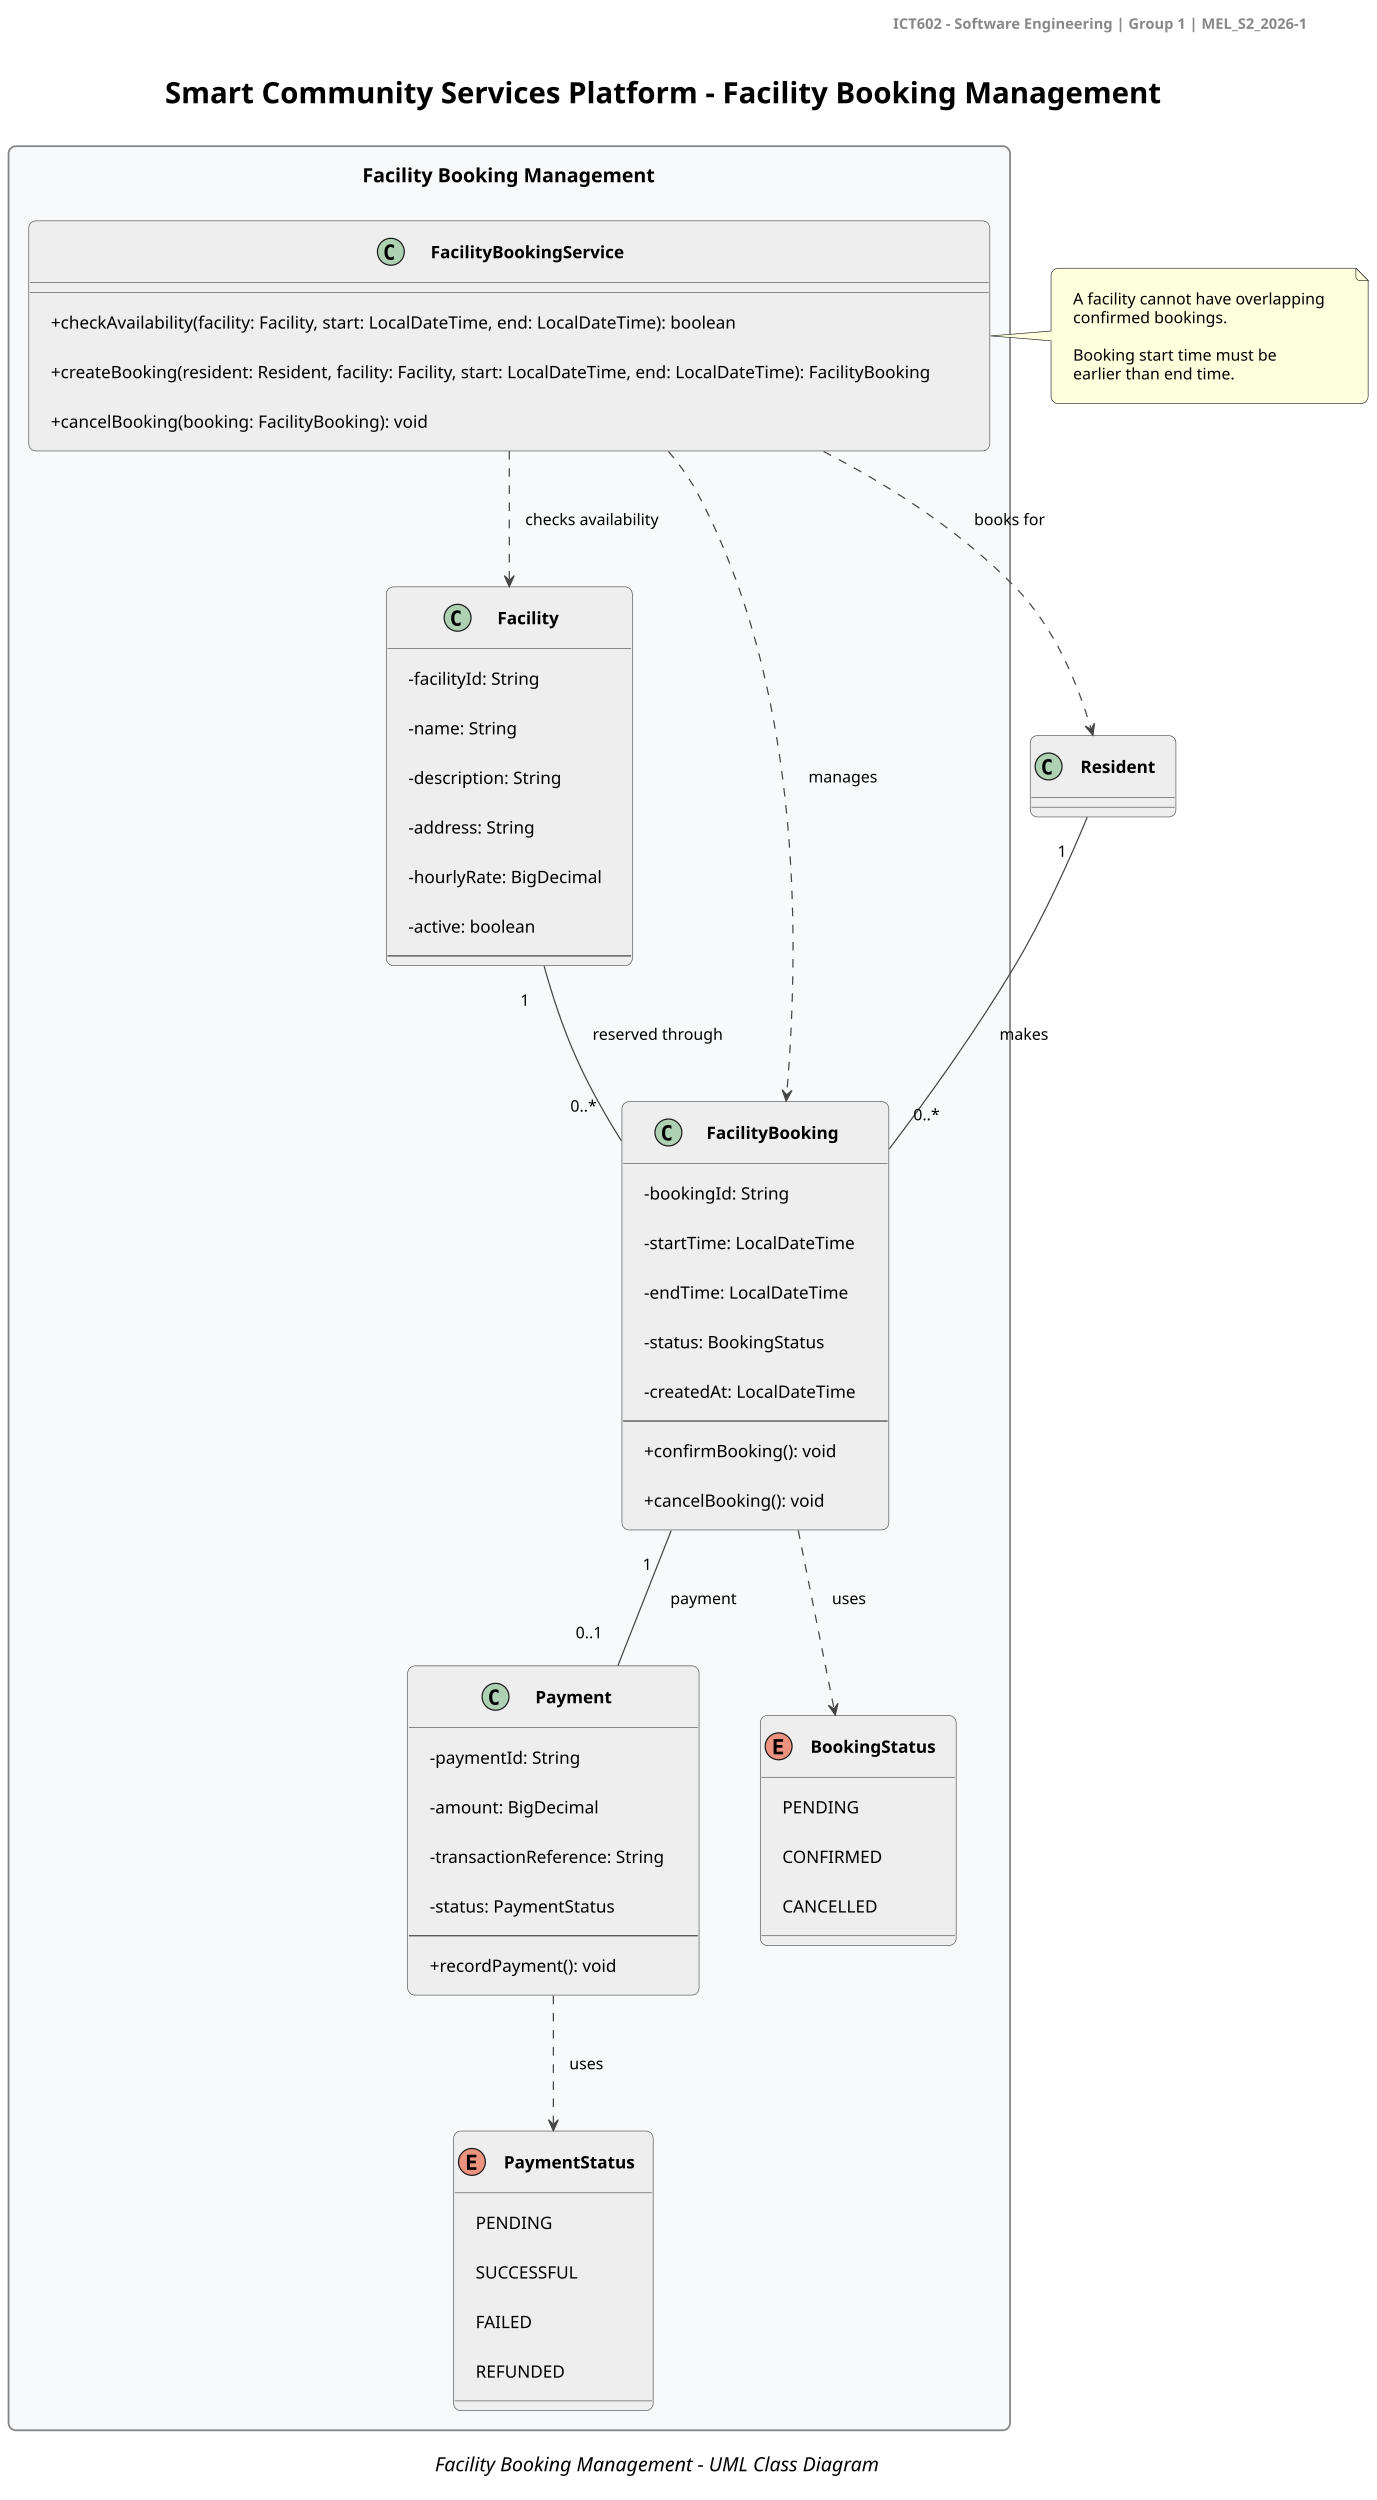
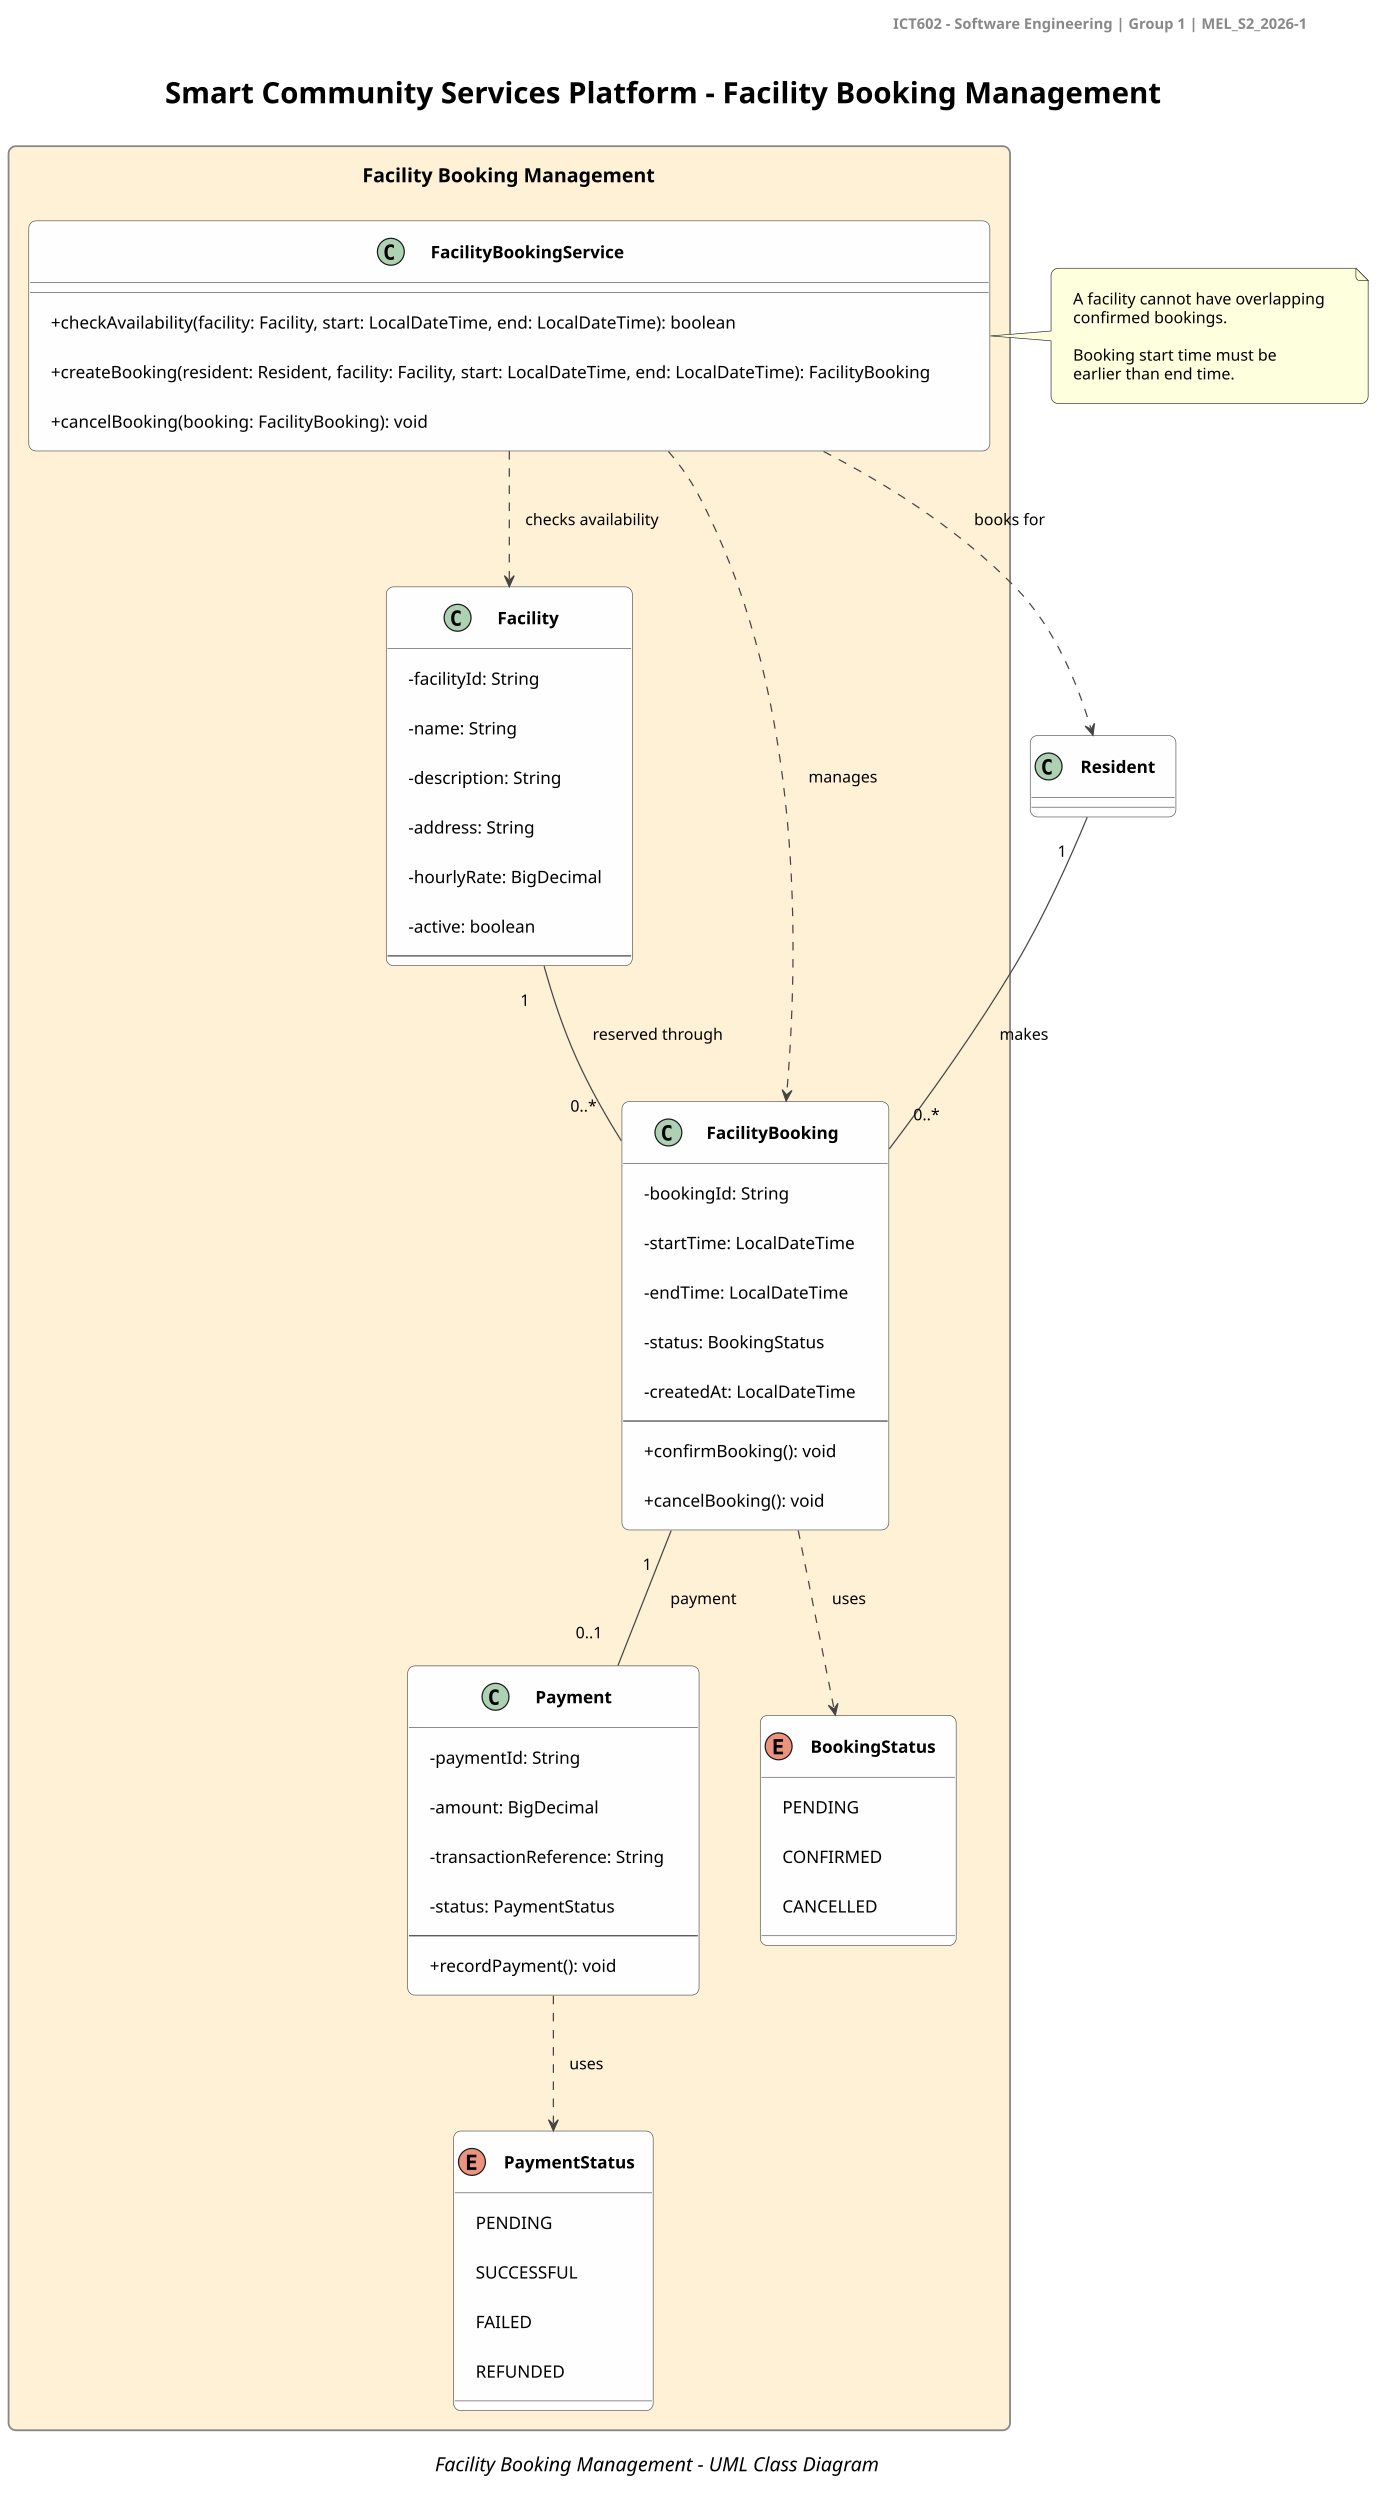
<svg xmlns="http://www.w3.org/2000/svg" contentStyleType="text/css" height="2042px" preserveAspectRatio="none" style="width:1124px;height:2042px;background:#FFFFFF;" version="1.1" viewBox="0 0 1124 2042" width="1124px" zoomAndPan="magnify">
  <defs />
  <g>
    <text fill="#888888" font-family="sans-serif" font-size="12" font-weight="bold" lengthAdjust="spacing" textLength="369" x="729.5" y="23.602">ICT602 - Software Engineering | Group 1 | MEL_S2_2026-1</text>
    <text fill="#000000" font-family="sans-serif" font-size="24" font-weight="bold" lengthAdjust="spacing" textLength="841" x="134.75" y="84.336">Smart Community Services Platform - Facility Booking Management</text>
    <g id="cluster_Facility Booking Management">
-       <rect fill="#F8F9FA" height="1865.65" rx="6" ry="6" style="stroke:#888888;stroke-width:1.5;" width="818" x="7" y="119.398" />
+       <rect fill="#FFF1D6" height="1865.65" rx="6" ry="6" style="stroke:#888888;stroke-width:1.5;" width="818" x="7" y="119.398" />
      <text fill="#000000" font-family="sans-serif" font-size="16" font-weight="bold" lengthAdjust="spacing" textLength="240" x="296" y="148.867">Facility Booking Management</text>
    </g>
    <g id="elem_Facility">
-       <rect codeLine="7" fill="#EEEEEE" height="309.418" id="Facility" rx="6" ry="6" style="stroke:#444444;stroke-width:0.5;" width="201" x="315.5" y="479.348" />
+       <rect codeLine="7" fill="#FEFEFE" height="309.418" id="Facility" rx="6" ry="6" style="stroke:#444444;stroke-width:0.5;" width="201" x="315.5" y="479.348" />
      <ellipse cx="373.75" cy="504.593" fill="#ADD1B2" rx="11" ry="11" style="stroke:#181818;stroke-width:1.0;" />
      <path d="M376.223,510.736 Q375.642,511.034 375.003,511.184 Q374.364,511.333 373.658,511.333 Q371.151,511.333 369.832,509.681 Q368.512,508.03 368.512,504.909 Q368.512,501.779 369.832,500.127 Q371.151,498.475 373.658,498.475 Q374.364,498.475 375.011,498.625 Q375.659,498.774 376.223,499.073 L376.223,501.796 Q375.592,501.215 374.999,500.945 Q374.405,500.675 373.774,500.675 Q372.43,500.675 371.745,501.742 Q371.06,502.808 371.06,504.909 Q371.06,507 371.745,508.067 Q372.43,509.134 373.774,509.134 Q374.405,509.134 374.999,508.864 Q375.592,508.594 376.223,508.013 Z " fill="#000000" />
      <text fill="#000000" font-family="sans-serif" font-size="14" font-weight="bold" lengthAdjust="spacing" textLength="52" x="406.25" y="509.884">Facility</text>
      <line style="stroke:#444444;stroke-width:0.5;" x1="316.5" x2="515.5" y1="529.837" y2="529.837" />
      <text fill="#000000" font-family="sans-serif" font-size="14" lengthAdjust="spacing" textLength="114" x="333.5" y="559.372">-facilityId: String</text>
      <text fill="#000000" font-family="sans-serif" font-size="14" lengthAdjust="spacing" textLength="95" x="333.5" y="599.86">-name: String</text>
      <text fill="#000000" font-family="sans-serif" font-size="14" lengthAdjust="spacing" textLength="134" x="333.5" y="640.348">-description: String</text>
      <text fill="#000000" font-family="sans-serif" font-size="14" lengthAdjust="spacing" textLength="111" x="333.5" y="680.837">-address: String</text>
      <text fill="#000000" font-family="sans-serif" font-size="14" lengthAdjust="spacing" textLength="165" x="333.5" y="721.325">-hourlyRate: BigDecimal</text>
      <text fill="#000000" font-family="sans-serif" font-size="14" lengthAdjust="spacing" textLength="111" x="333.5" y="761.813">-active: boolean</text>
      <line style="stroke:#444444;stroke-width:1.0;" x1="316.5" x2="515.5" y1="780.766" y2="780.766" />
    </g>
    <g id="elem_FacilityBooking">
-       <rect codeLine="17" fill="#EEEEEE" height="349.906" id="FacilityBooking" rx="6" ry="6" style="stroke:#444444;stroke-width:0.5;" width="218" x="508" y="899.768" />
+       <rect codeLine="17" fill="#FEFEFE" height="349.906" id="FacilityBooking" rx="6" ry="6" style="stroke:#444444;stroke-width:0.5;" width="218" x="508" y="899.768" />
      <ellipse cx="545.95" cy="925.013" fill="#ADD1B2" rx="11" ry="11" style="stroke:#181818;stroke-width:1.0;" />
      <path d="M548.423,931.156 Q547.842,931.455 547.203,931.604 Q546.564,931.753 545.858,931.753 Q543.351,931.753 542.032,930.101 Q540.712,928.45 540.712,925.328 Q540.712,922.199 542.032,920.547 Q543.351,918.895 545.858,918.895 Q546.564,918.895 547.211,919.045 Q547.859,919.194 548.423,919.493 L548.423,922.216 Q547.792,921.635 547.199,921.365 Q546.605,921.095 545.974,921.095 Q544.63,921.095 543.945,922.162 Q543.26,923.228 543.26,925.328 Q543.26,927.42 543.945,928.487 Q544.63,929.554 545.974,929.554 Q546.605,929.554 547.199,929.284 Q547.792,929.014 548.423,928.433 Z " fill="#000000" />
      <text fill="#000000" font-family="sans-serif" font-size="14" font-weight="bold" lengthAdjust="spacing" textLength="111" x="577.05" y="930.304">FacilityBooking</text>
      <line style="stroke:#444444;stroke-width:0.5;" x1="509" x2="725" y1="950.257" y2="950.257" />
      <text fill="#000000" font-family="sans-serif" font-size="14" lengthAdjust="spacing" textLength="127" x="526" y="979.792">-bookingId: String</text>
      <text fill="#000000" font-family="sans-serif" font-size="14" lengthAdjust="spacing" textLength="181" x="526" y="1020.28">-startTime: LocalDateTime</text>
      <text fill="#000000" font-family="sans-serif" font-size="14" lengthAdjust="spacing" textLength="176" x="526" y="1060.768">-endTime: LocalDateTime</text>
      <text fill="#000000" font-family="sans-serif" font-size="14" lengthAdjust="spacing" textLength="155" x="526" y="1101.257">-status: BookingStatus</text>
      <text fill="#000000" font-family="sans-serif" font-size="14" lengthAdjust="spacing" textLength="182" x="526" y="1141.745">-createdAt: LocalDateTime</text>
      <line style="stroke:#444444;stroke-width:1.0;" x1="509" x2="725" y1="1160.698" y2="1160.698" />
      <text fill="#000000" font-family="sans-serif" font-size="14" lengthAdjust="spacing" textLength="167" x="526" y="1190.233">+confirmBooking(): void</text>
      <text fill="#000000" font-family="sans-serif" font-size="14" lengthAdjust="spacing" textLength="157" x="526" y="1230.722">+cancelBooking(): void</text>
    </g>
    <g id="elem_Payment">
-       <rect codeLine="28" fill="#EEEEEE" height="268.93" id="Payment" rx="6" ry="6" style="stroke:#444444;stroke-width:0.5;" width="238" x="333" y="1360.678" />
+       <rect codeLine="28" fill="#FEFEFE" height="268.93" id="Payment" rx="6" ry="6" style="stroke:#444444;stroke-width:0.5;" width="238" x="333" y="1360.678" />
      <ellipse cx="404.75" cy="1385.923" fill="#ADD1B2" rx="11" ry="11" style="stroke:#181818;stroke-width:1.0;" />
      <path d="M407.223,1392.066 Q406.642,1392.364 406.003,1392.514 Q405.364,1392.663 404.658,1392.663 Q402.151,1392.663 400.832,1391.011 Q399.512,1389.36 399.512,1386.238 Q399.512,1383.109 400.832,1381.457 Q402.151,1379.805 404.658,1379.805 Q405.364,1379.805 406.011,1379.955 Q406.659,1380.104 407.223,1380.403 L407.223,1383.126 Q406.592,1382.545 405.999,1382.275 Q405.405,1382.005 404.774,1382.005 Q403.43,1382.005 402.745,1383.072 Q402.06,1384.138 402.06,1386.238 Q402.06,1388.33 402.745,1389.397 Q403.43,1390.464 404.774,1390.464 Q405.405,1390.464 405.999,1390.194 Q406.592,1389.924 407.223,1389.343 Z " fill="#000000" />
      <text fill="#000000" font-family="sans-serif" font-size="14" font-weight="bold" lengthAdjust="spacing" textLength="62" x="437.25" y="1391.214">Payment</text>
      <line style="stroke:#444444;stroke-width:0.5;" x1="334" x2="570" y1="1411.167" y2="1411.167" />
      <text fill="#000000" font-family="sans-serif" font-size="14" lengthAdjust="spacing" textLength="129" x="351" y="1440.702">-paymentId: String</text>
      <text fill="#000000" font-family="sans-serif" font-size="14" lengthAdjust="spacing" textLength="144" x="351" y="1481.19">-amount: BigDecimal</text>
      <text fill="#000000" font-family="sans-serif" font-size="14" lengthAdjust="spacing" textLength="202" x="351" y="1521.678">-transactionReference: String</text>
      <text fill="#000000" font-family="sans-serif" font-size="14" lengthAdjust="spacing" textLength="157" x="351" y="1562.167">-status: PaymentStatus</text>
      <line style="stroke:#444444;stroke-width:1.0;" x1="334" x2="570" y1="1581.12" y2="1581.12" />
      <text fill="#000000" font-family="sans-serif" font-size="14" lengthAdjust="spacing" textLength="161" x="351" y="1610.655">+recordPayment(): void</text>
    </g>
    <g id="elem_FacilityBookingService">
-       <rect codeLine="37" fill="#EEEEEE" height="187.953" id="FacilityBookingService" rx="6" ry="6" style="stroke:#444444;stroke-width:0.5;" width="785" x="23.5" y="180.398" />
+       <rect codeLine="37" fill="#FEFEFE" height="187.953" id="FacilityBookingService" rx="6" ry="6" style="stroke:#444444;stroke-width:0.5;" width="785" x="23.5" y="180.398" />
      <ellipse cx="319.25" cy="205.643" fill="#ADD1B2" rx="11" ry="11" style="stroke:#181818;stroke-width:1.0;" />
      <path d="M321.723,211.786 Q321.142,212.084 320.503,212.234 Q319.864,212.383 319.158,212.383 Q316.651,212.383 315.332,210.731 Q314.012,209.08 314.012,205.958 Q314.012,202.829 315.332,201.177 Q316.651,199.525 319.158,199.525 Q319.864,199.525 320.511,199.675 Q321.159,199.824 321.723,200.123 L321.723,202.846 Q321.092,202.265 320.499,201.995 Q319.905,201.725 319.274,201.725 Q317.93,201.725 317.245,202.792 Q316.56,203.858 316.56,205.958 Q316.56,208.05 317.245,209.117 Q317.93,210.184 319.274,210.184 Q319.905,210.184 320.499,209.914 Q321.092,209.644 321.723,209.063 Z " fill="#000000" />
      <text fill="#000000" font-family="sans-serif" font-size="14" font-weight="bold" lengthAdjust="spacing" textLength="161" x="351.75" y="210.934">FacilityBookingService</text>
      <line style="stroke:#444444;stroke-width:0.5;" x1="24.5" x2="807.5" y1="230.887" y2="230.887" />
      <line style="stroke:#444444;stroke-width:0.5;" x1="24.5" x2="807.5" y1="238.887" y2="238.887" />
      <text fill="#000000" font-family="sans-serif" font-size="14" lengthAdjust="spacing" textLength="586" x="41.5" y="268.422">+checkAvailability(facility: Facility, start: LocalDateTime, end: LocalDateTime): boolean</text>
      <text fill="#000000" font-family="sans-serif" font-size="14" lengthAdjust="spacing" textLength="749" x="41.5" y="308.91">+createBooking(resident: Resident, facility: Facility, start: LocalDateTime, end: LocalDateTime): FacilityBooking</text>
      <text fill="#000000" font-family="sans-serif" font-size="14" lengthAdjust="spacing" textLength="325" x="41.5" y="349.398">+cancelBooking(booking: FacilityBooking): void</text>
    </g>
    <g id="elem_BookingStatus">
-       <rect codeLine="43" fill="#EEEEEE" height="187.953" id="BookingStatus" rx="6" ry="6" style="stroke:#444444;stroke-width:0.5;" width="160" x="621" y="1401.168" />
+       <rect codeLine="43" fill="#FEFEFE" height="187.953" id="BookingStatus" rx="6" ry="6" style="stroke:#444444;stroke-width:0.5;" width="160" x="621" y="1401.168" />
      <ellipse cx="636" cy="1426.413" fill="#EB937F" rx="11" ry="11" style="stroke:#181818;stroke-width:1.0;" />
      <path d="M639.614,1432.913 L631.894,1432.913 L631.894,1420.52 L639.614,1420.52 L639.614,1422.678 L634.343,1422.678 L634.343,1425.351 L639.116,1425.351 L639.116,1427.509 L634.343,1427.509 L634.343,1430.754 L639.614,1430.754 Z " fill="#000000" />
      <text fill="#000000" font-family="sans-serif" font-size="14" font-weight="bold" lengthAdjust="spacing" textLength="104" x="662" y="1431.704">BookingStatus</text>
      <line style="stroke:#444444;stroke-width:0.5;" x1="622" x2="780" y1="1451.657" y2="1451.657" />
      <text fill="#000000" font-family="sans-serif" font-size="14" lengthAdjust="spacing" textLength="60" x="639" y="1481.192">PENDING</text>
      <text fill="#000000" font-family="sans-serif" font-size="14" lengthAdjust="spacing" textLength="82" x="639" y="1521.68">CONFIRMED</text>
      <text fill="#000000" font-family="sans-serif" font-size="14" lengthAdjust="spacing" textLength="80" x="639" y="1562.168">CANCELLED</text>
      <line style="stroke:#444444;stroke-width:0.5;" x1="622" x2="780" y1="1581.122" y2="1581.122" />
    </g>
    <g id="elem_PaymentStatus">
-       <rect codeLine="49" fill="#EEEEEE" height="228.441" id="PaymentStatus" rx="6" ry="6" style="stroke:#444444;stroke-width:0.5;" width="163" x="370.5" y="1740.608" />
+       <rect codeLine="49" fill="#FEFEFE" height="228.441" id="PaymentStatus" rx="6" ry="6" style="stroke:#444444;stroke-width:0.5;" width="163" x="370.5" y="1740.608" />
      <ellipse cx="385.5" cy="1765.853" fill="#EB937F" rx="11" ry="11" style="stroke:#181818;stroke-width:1.0;" />
      <path d="M389.114,1772.353 L381.394,1772.353 L381.394,1759.959 L389.114,1759.959 L389.114,1762.118 L383.843,1762.118 L383.843,1764.791 L388.616,1764.791 L388.616,1766.949 L383.843,1766.949 L383.843,1770.194 L389.114,1770.194 Z " fill="#000000" />
      <text fill="#000000" font-family="sans-serif" font-size="14" font-weight="bold" lengthAdjust="spacing" textLength="107" x="411.5" y="1771.144">PaymentStatus</text>
      <line style="stroke:#444444;stroke-width:0.5;" x1="371.5" x2="532.5" y1="1791.097" y2="1791.097" />
      <text fill="#000000" font-family="sans-serif" font-size="14" lengthAdjust="spacing" textLength="60" x="388.5" y="1820.632">PENDING</text>
      <text fill="#000000" font-family="sans-serif" font-size="14" lengthAdjust="spacing" textLength="87" x="388.5" y="1861.12">SUCCESSFUL</text>
      <text fill="#000000" font-family="sans-serif" font-size="14" lengthAdjust="spacing" textLength="47" x="388.5" y="1901.608">FAILED</text>
      <text fill="#000000" font-family="sans-serif" font-size="14" lengthAdjust="spacing" textLength="73" x="388.5" y="1942.097">REFUNDED</text>
      <line style="stroke:#444444;stroke-width:0.5;" x1="371.5" x2="532.5" y1="1961.05" y2="1961.05" />
    </g>
    <g id="elem_Resident">
-       <rect fill="#EEEEEE" height="66.488" id="Resident" rx="6" ry="6" style="stroke:#444444;stroke-width:0.5;" width="119" x="841.5" y="600.818" />
+       <rect fill="#FEFEFE" height="66.488" id="Resident" rx="6" ry="6" style="stroke:#444444;stroke-width:0.5;" width="119" x="841.5" y="600.818" />
      <ellipse cx="856.5" cy="626.063" fill="#ADD1B2" rx="11" ry="11" style="stroke:#181818;stroke-width:1.0;" />
      <path d="M858.973,632.206 Q858.392,632.505 857.753,632.654 Q857.114,632.803 856.408,632.803 Q853.901,632.803 852.582,631.151 Q851.262,629.5 851.262,626.379 Q851.262,623.249 852.582,621.597 Q853.901,619.945 856.408,619.945 Q857.114,619.945 857.761,620.095 Q858.409,620.244 858.973,620.543 L858.973,623.266 Q858.342,622.685 857.749,622.415 Q857.155,622.145 856.524,622.145 Q855.18,622.145 854.495,623.212 Q853.81,624.278 853.81,626.379 Q853.81,628.47 854.495,629.537 Q855.18,630.604 856.524,630.604 Q857.155,630.604 857.749,630.334 Q858.342,630.064 858.973,629.483 Z " fill="#000000" />
      <text fill="#000000" font-family="sans-serif" font-size="14" font-weight="bold" lengthAdjust="spacing" textLength="63" x="882.5" y="631.354">Resident</text>
      <line style="stroke:#444444;stroke-width:0.5;" x1="842.5" x2="959.5" y1="651.307" y2="651.307" />
      <line style="stroke:#444444;stroke-width:0.5;" x1="842.5" x2="959.5" y1="659.307" y2="659.307" />
    </g>
    <g id="elem_GMN18">
      <path d="M858.5,225.098 L858.5,270.378 L808.97,274.378 L858.5,278.378 L858.5,323.651 A6,6 0 0 0 864.5,329.651 L1111.5,329.651 A6,6 0 0 0 1117.5,323.651 L1117.5,229.098 L1107.5,219.098 L864.5,219.098 A6,6 0 0 0 858.5,225.098 " fill="#FEFFDD" style="stroke:#181818;stroke-width:0.5;" />
      <path d="M1107.5,219.098 L1107.5,226.098 A3,3 0 0 0 1110.5,229.098 L1117.5,229.098 L1107.5,219.098 " fill="#FEFFDD" style="stroke:#181818;stroke-width:0.5;" />
      <text fill="#000000" font-family="sans-serif" font-size="13" lengthAdjust="spacing" textLength="214" x="876.5" y="248.667">A facility cannot have overlapping</text>
      <text fill="#000000" font-family="sans-serif" font-size="13" lengthAdjust="spacing" textLength="131" x="876.5" y="263.977">confirmed bookings.</text>
      <text fill="#000000" font-family="sans-serif" font-size="13" lengthAdjust="spacing" textLength="4" x="876.5" y="279.288"> </text>
      <text fill="#000000" font-family="sans-serif" font-size="13" lengthAdjust="spacing" textLength="171" x="876.5" y="294.598">Booking start time must be</text>
      <text fill="#000000" font-family="sans-serif" font-size="13" lengthAdjust="spacing" textLength="134" x="876.5" y="309.909">earlier than end time.</text>
    </g>
    <g id="link_Resident_FacilityBooking">
      <path codeLine="61" d="M888.05,667.518 C874.86,699.308 852.97,748.678 829,788.768 C798.62,839.578 761.22,892.348 726.33,938.468 " fill="none" id="Resident-FacilityBooking" style="stroke:#444444;stroke-width:1.0;" />
      <text fill="#000000" font-family="sans-serif" font-size="13" lengthAdjust="spacing" textLength="41" x="816.38" y="849.337">makes</text>
      <text fill="#000000" font-family="sans-serif" font-size="13" lengthAdjust="spacing" textLength="8" x="863.798" y="699.888">1</text>
      <text fill="#000000" font-family="sans-serif" font-size="13" lengthAdjust="spacing" textLength="22" x="745.98" y="915.041">0..*</text>
    </g>
    <g id="link_Facility_FacilityBooking">
      <path codeLine="63" d="M444.42,789.098 C451.56,814.918 460.32,841.018 471,864.768 C481.16,887.378 493.86,910.088 507.51,931.778 " fill="none" id="Facility-FacilityBooking" style="stroke:#444444;stroke-width:1.0;" />
      <text fill="#000000" font-family="sans-serif" font-size="13" lengthAdjust="spacing" textLength="107" x="484" y="849.337">reserved through</text>
      <text fill="#000000" font-family="sans-serif" font-size="13" lengthAdjust="spacing" textLength="8" x="424.983" y="821.583">1</text>
      <text fill="#000000" font-family="sans-serif" font-size="13" lengthAdjust="spacing" textLength="22" x="465.85" y="907.965">0..*</text>
    </g>
    <g id="link_FacilityBooking_Payment">
      <path codeLine="65" d="M548.22,1250.138 C533.67,1287.028 518.54,1325.398 504.7,1360.498 " fill="none" id="FacilityBooking-Payment" style="stroke:#444444;stroke-width:1.0;" />
      <text fill="#000000" font-family="sans-serif" font-size="13" lengthAdjust="spacing" textLength="54" x="547.5" y="1310.247">payment</text>
      <text fill="#000000" font-family="sans-serif" font-size="13" lengthAdjust="spacing" textLength="8" x="524.908" y="1282.327">1</text>
      <text fill="#000000" font-family="sans-serif" font-size="13" lengthAdjust="spacing" textLength="24" x="470.18" y="1338.127">0..1</text>
    </g>
    <g id="link_FacilityBooking_BookingStatus">
      <path codeLine="67" d="M652.02,1250.138 C662.39,1301.828 672.169,1350.546 681.089,1394.966 " fill="none" id="FacilityBooking-to-BookingStatus" style="stroke:#444444;stroke-width:1.0;stroke-dasharray:7.0,7.0;" />
      <polygon fill="#444444" points="682.27,1400.848,684.42,1391.237,681.286,1395.946,676.576,1392.812,682.27,1400.848" style="stroke:#444444;stroke-width:1.0;" />
      <text fill="#000000" font-family="sans-serif" font-size="13" lengthAdjust="spacing" textLength="29" x="679.52" y="1310.247">uses</text>
    </g>
    <g id="link_Payment_PaymentStatus">
      <path codeLine="68" d="M452,1630.098 C452,1666.388 452,1699.318 452,1734.368 " fill="none" id="Payment-to-PaymentStatus" style="stroke:#444444;stroke-width:1.0;stroke-dasharray:7.0,7.0;" />
      <polygon fill="#444444" points="452,1740.368,456,1731.368,452,1735.368,448,1731.368,452,1740.368" style="stroke:#444444;stroke-width:1.0;" />
      <text fill="#000000" font-family="sans-serif" font-size="13" lengthAdjust="spacing" textLength="29" x="465" y="1690.177">uses</text>
    </g>
    <g id="link_FacilityBookingService_Facility">
      <path codeLine="69" d="M416,368.418 C416,402.268 416,435.478 416,473.188 " fill="none" id="FacilityBookingService-to-Facility" style="stroke:#444444;stroke-width:1.0;stroke-dasharray:7.0,7.0;" />
      <polygon fill="#444444" points="416,479.188,420,470.188,416,474.188,412,470.188,416,479.188" style="stroke:#444444;stroke-width:1.0;" />
      <text fill="#000000" font-family="sans-serif" font-size="13" lengthAdjust="spacing" textLength="116" x="429" y="428.917">checks availability</text>
    </g>
    <g id="link_FacilityBookingService_FacilityBooking">
      <path codeLine="70" d="M545.96,368.728 C555.23,379.508 563.47,391.078 570,403.348 C651.31,556.338 654.605,751.44 642.615,893.33 " fill="none" id="FacilityBookingService-to-FacilityBooking" style="stroke:#444444;stroke-width:1.0;stroke-dasharray:7.0,7.0;" />
      <polygon fill="#444444" points="642.11,899.308,646.854,890.677,642.531,894.326,638.882,890.004,642.11,899.308" style="stroke:#444444;stroke-width:1.0;" />
      <text fill="#000000" font-family="sans-serif" font-size="13" lengthAdjust="spacing" textLength="56" x="660.34" y="639.127">manages</text>
    </g>
    <g id="link_FacilityBookingService_Resident">
      <path codeLine="71" d="M672.69,368.758 C729.07,397.868 785,434.438 829,479.348 C862.61,513.668 880.898,560.848 890.998,594.778 " fill="none" id="FacilityBookingService-to-Resident" style="stroke:#444444;stroke-width:1.0;stroke-dasharray:7.0,7.0;" />
      <polygon fill="#444444" points="892.71,600.528,893.976,590.761,891.284,595.736,886.308,593.044,892.71,600.528" style="stroke:#444444;stroke-width:1.0;" />
      <text fill="#000000" font-family="sans-serif" font-size="13" lengthAdjust="spacing" textLength="61" x="795.62" y="428.917">books for</text>
    </g>
    <text fill="#000000" font-family="sans-serif" font-size="16" font-style="italic" lengthAdjust="spacing" textLength="400" x="355.25" y="2018.517">Facility Booking Management - UML Class Diagram</text>
  </g>
</svg>
